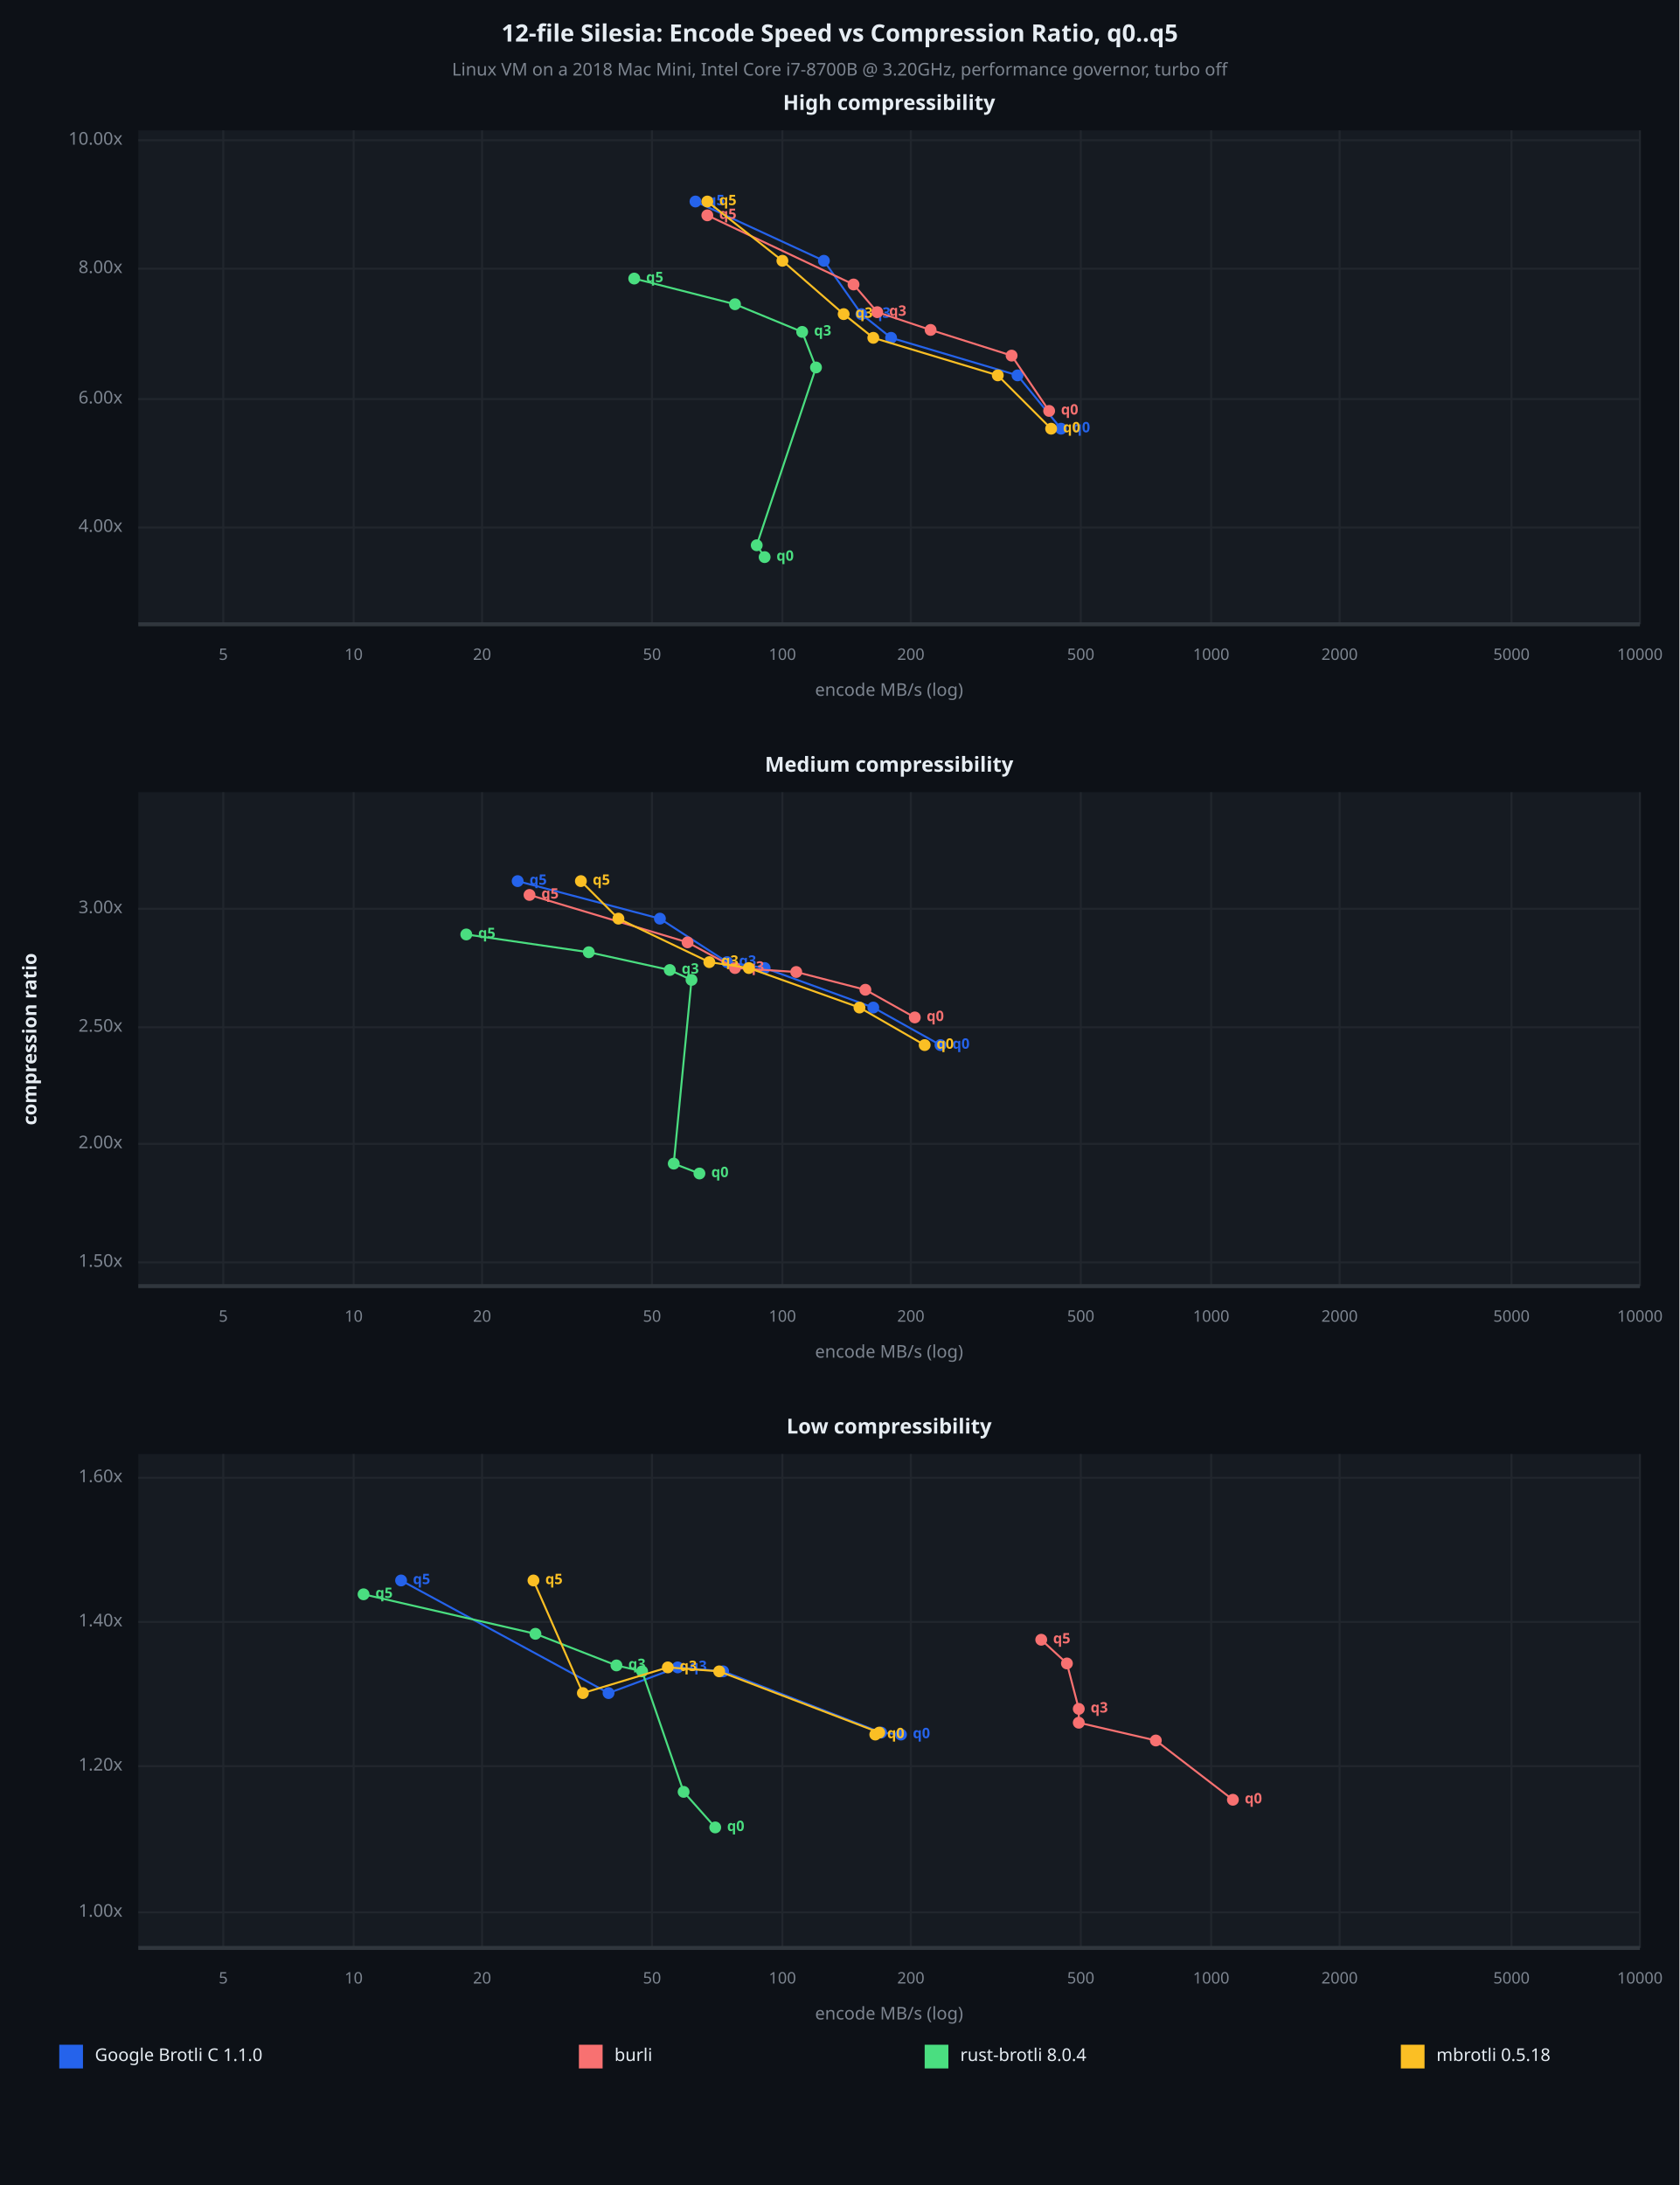
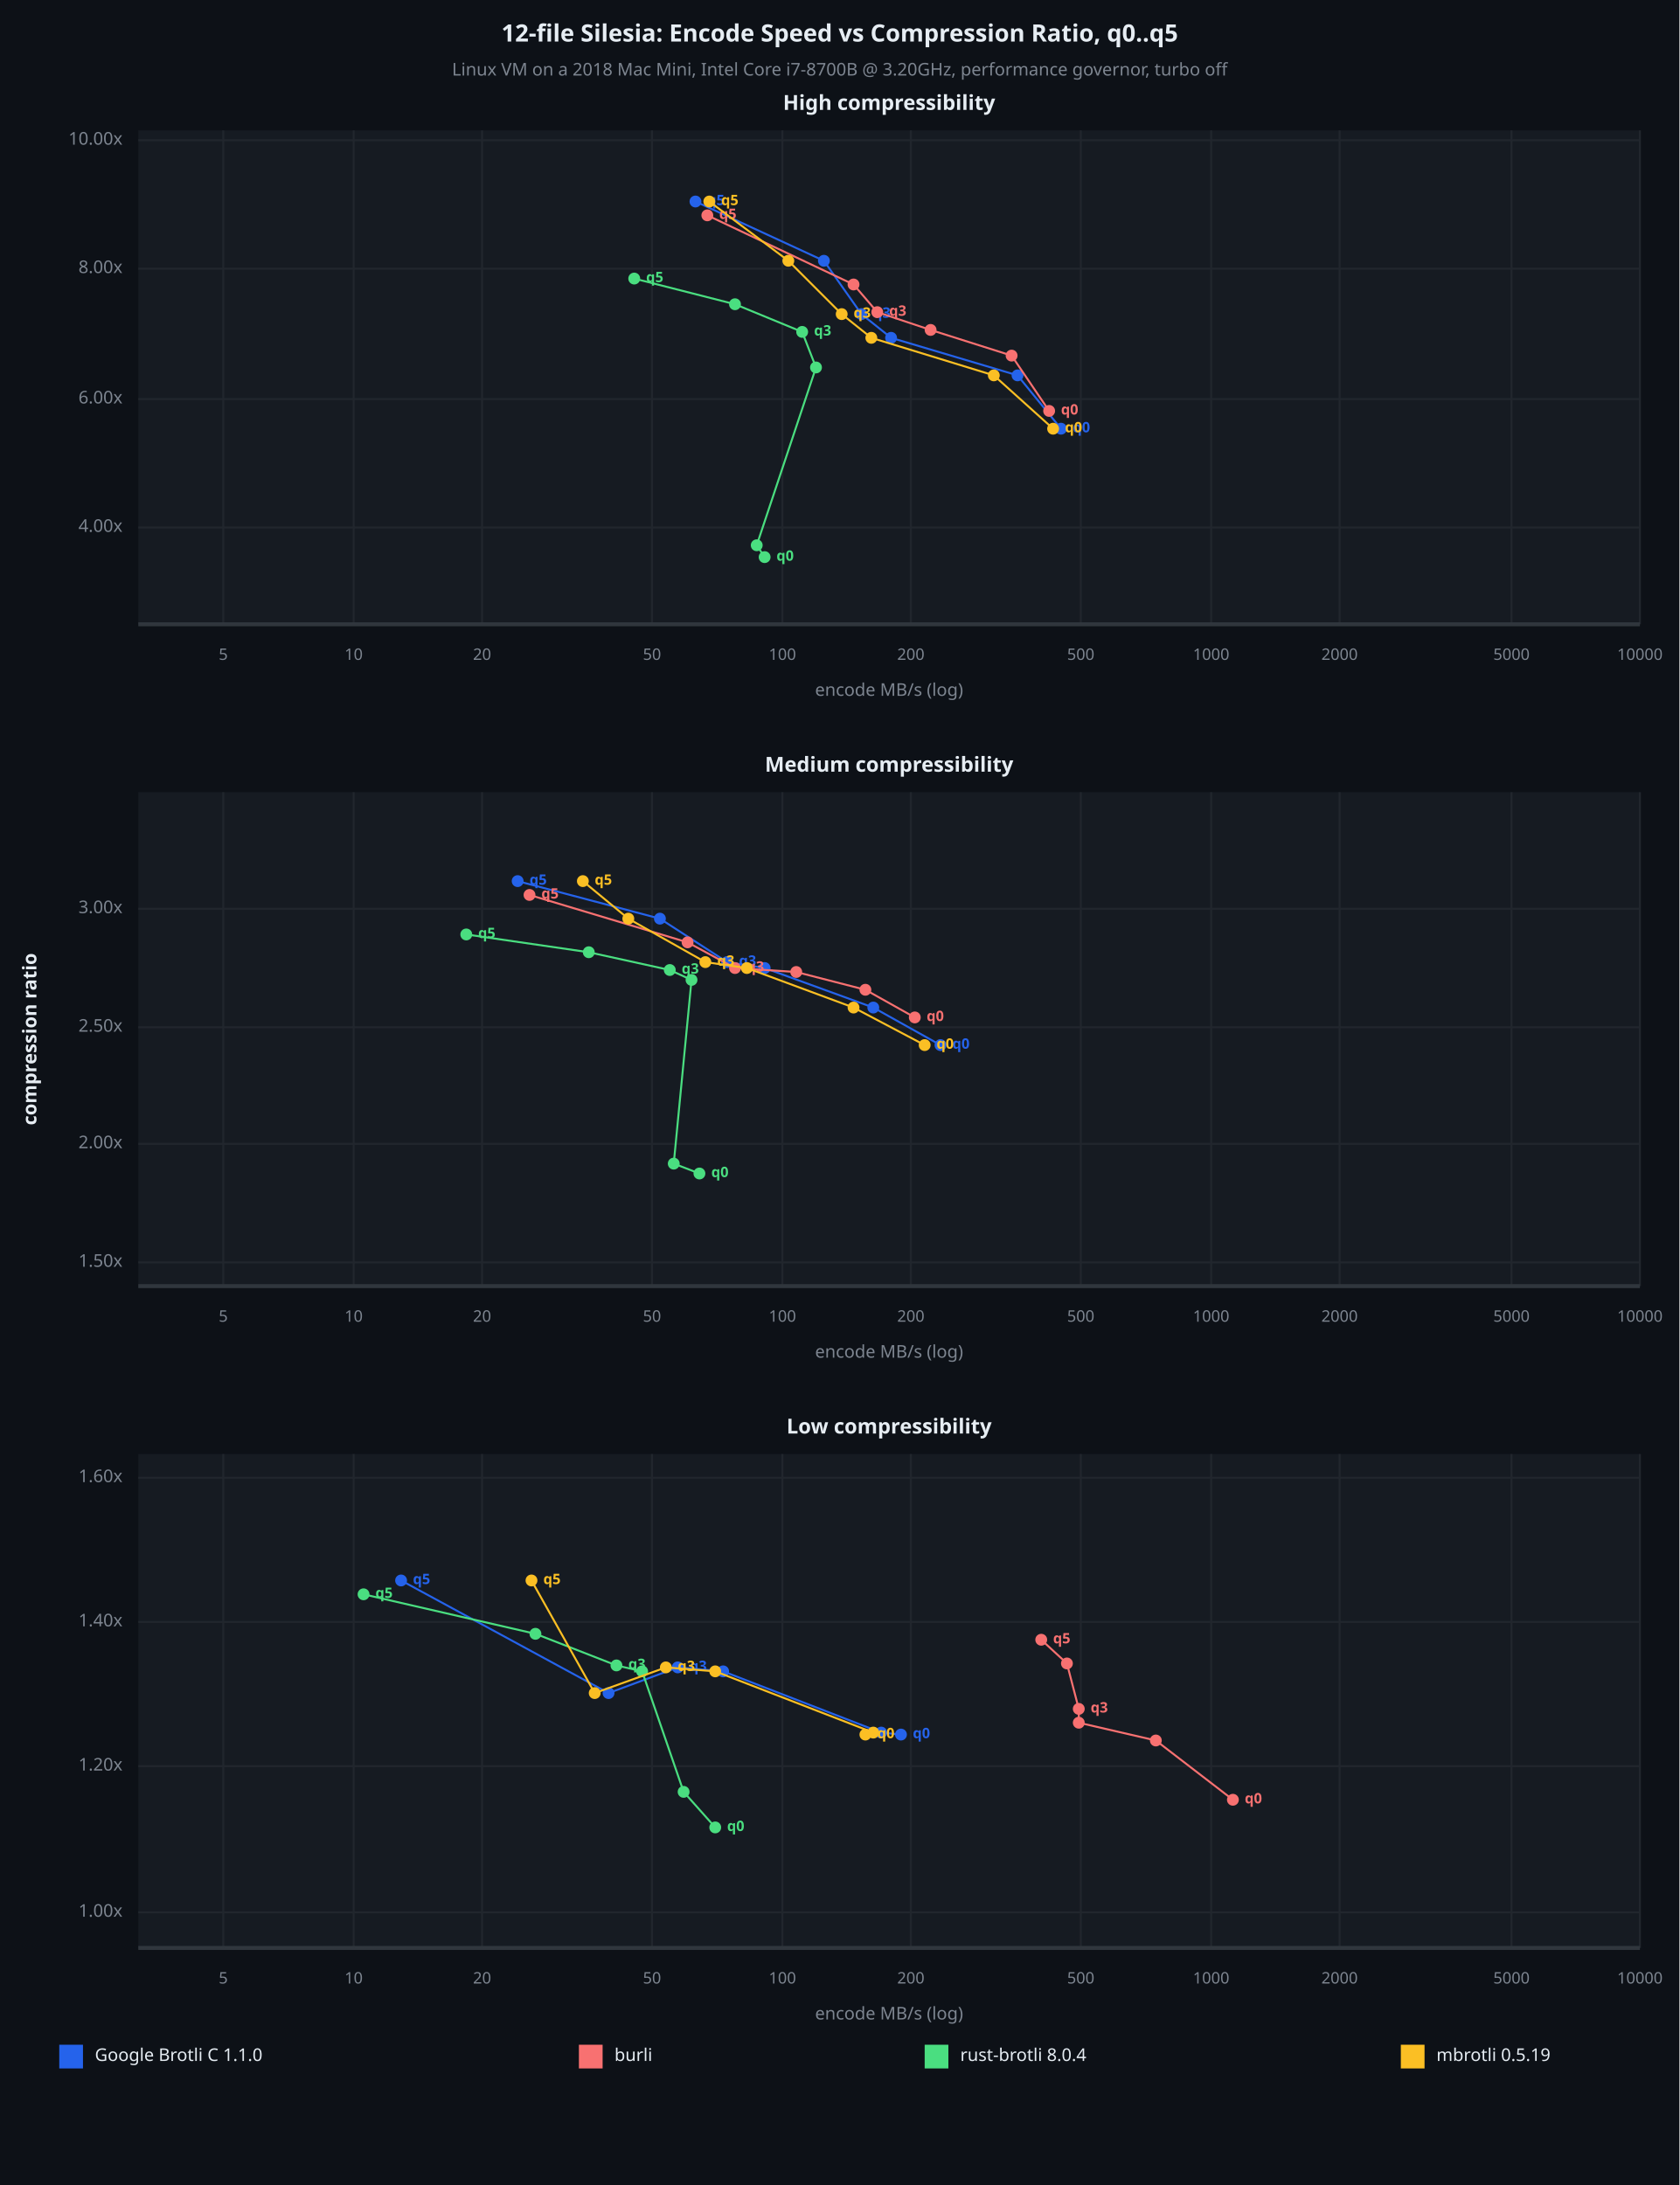
<svg xmlns="http://www.w3.org/2000/svg" viewBox="0 0 850 1106" font-family="system-ui, -apple-system, sans-serif">
  <rect x="0" y="0" width="850" height="1106" opacity="1" fill="#0D1117" stroke="none" />
  <text x="425" y="18" dy="0.5ex" text-anchor="middle" font-family="sans-serif" font-size="12.097" opacity="1" fill="#E6EDF3" font-weight="bold">
12-file Silesia: Encode Speed vs Compression Ratio, q0..q5
</text>
  <text x="425" y="36" dy="0.5ex" text-anchor="middle" font-family="sans-serif" font-size="8.871" opacity="1" fill="#7D8590">
Linux VM on a 2018 Mac Mini, Intel Core i7-8700B @ 3.20GHz, performance governor, turbo off
</text>
  <rect x="70" y="66" width="760" height="250" opacity="1" fill="#161B22" stroke="none" />
  <text x="450" y="53" dy="0.5ex" text-anchor="middle" font-family="sans-serif" font-size="10.484" opacity="1" fill="#E6EDF3" font-weight="bold">
High compressibility
</text>
  <polyline fill="none" opacity="1" stroke="#21262D" stroke-width="1" points="113,66 113,316 " />
  <text x="113" y="332" dy="0.5ex" text-anchor="middle" font-family="sans-serif" font-size="8.065" opacity="1" fill="#7D8590">
5
</text>
  <polyline fill="none" opacity="1" stroke="#21262D" stroke-width="1" points="179,66 179,316 " />
  <text x="179" y="332" dy="0.5ex" text-anchor="middle" font-family="sans-serif" font-size="8.065" opacity="1" fill="#7D8590">
10
</text>
  <polyline fill="none" opacity="1" stroke="#21262D" stroke-width="1" points="244,66 244,316 " />
  <text x="244" y="332" dy="0.5ex" text-anchor="middle" font-family="sans-serif" font-size="8.065" opacity="1" fill="#7D8590">
20
</text>
  <polyline fill="none" opacity="1" stroke="#21262D" stroke-width="1" points="330,66 330,316 " />
  <text x="330" y="332" dy="0.5ex" text-anchor="middle" font-family="sans-serif" font-size="8.065" opacity="1" fill="#7D8590">
50
</text>
  <polyline fill="none" opacity="1" stroke="#21262D" stroke-width="1" points="396,66 396,316 " />
  <text x="396" y="332" dy="0.5ex" text-anchor="middle" font-family="sans-serif" font-size="8.065" opacity="1" fill="#7D8590">
100
</text>
  <polyline fill="none" opacity="1" stroke="#21262D" stroke-width="1" points="461,66 461,316 " />
  <text x="461" y="332" dy="0.5ex" text-anchor="middle" font-family="sans-serif" font-size="8.065" opacity="1" fill="#7D8590">
200
</text>
  <polyline fill="none" opacity="1" stroke="#21262D" stroke-width="1" points="547,66 547,316 " />
  <text x="547" y="332" dy="0.5ex" text-anchor="middle" font-family="sans-serif" font-size="8.065" opacity="1" fill="#7D8590">
500
</text>
  <polyline fill="none" opacity="1" stroke="#21262D" stroke-width="1" points="613,66 613,316 " />
  <text x="613" y="332" dy="0.5ex" text-anchor="middle" font-family="sans-serif" font-size="8.065" opacity="1" fill="#7D8590">
1000
</text>
  <polyline fill="none" opacity="1" stroke="#21262D" stroke-width="1" points="678,66 678,316 " />
  <text x="678" y="332" dy="0.5ex" text-anchor="middle" font-family="sans-serif" font-size="8.065" opacity="1" fill="#7D8590">
2000
</text>
  <polyline fill="none" opacity="1" stroke="#21262D" stroke-width="1" points="765,66 765,316 " />
  <text x="765" y="332" dy="0.5ex" text-anchor="middle" font-family="sans-serif" font-size="8.065" opacity="1" fill="#7D8590">
5000
</text>
  <polyline fill="none" opacity="1" stroke="#21262D" stroke-width="1" points="830,66 830,316 " />
  <text x="830" y="332" dy="0.5ex" text-anchor="middle" font-family="sans-serif" font-size="8.065" opacity="1" fill="#7D8590">
10000
</text>
  <polyline fill="none" opacity="1" stroke="#21262D" stroke-width="1" points="70,267 830,267 " />
  <text x="62" y="267" dy="0.5ex" text-anchor="end" font-family="sans-serif" font-size="8.871" opacity="1" fill="#7D8590">
4.00x
</text>
  <polyline fill="none" opacity="1" stroke="#21262D" stroke-width="1" points="70,202 830,202 " />
  <text x="62" y="202" dy="0.5ex" text-anchor="end" font-family="sans-serif" font-size="8.871" opacity="1" fill="#7D8590">
6.00x
</text>
  <polyline fill="none" opacity="1" stroke="#21262D" stroke-width="1" points="70,136 830,136 " />
  <text x="62" y="136" dy="0.5ex" text-anchor="end" font-family="sans-serif" font-size="8.871" opacity="1" fill="#7D8590">
8.00x
</text>
  <polyline fill="none" opacity="1" stroke="#21262D" stroke-width="1" points="70,71 830,71 " />
  <text x="62" y="71" dy="0.5ex" text-anchor="end" font-family="sans-serif" font-size="8.871" opacity="1" fill="#7D8590">
10.00x
</text>
  <polyline fill="none" opacity="1" stroke="#30363D" stroke-width="2" points="70,316 830,316 " />
  <polyline fill="none" opacity="1" stroke="#2563EB" stroke-width="1" points="537,217 515,190 451,171 436,159 417,132 352,102 " />
  <circle cx="537" cy="217" r="3" opacity="1" fill="#2563EB" stroke="none" stroke-width="1" />
  <text x="543" y="217" dy="0.5ex" text-anchor="start" font-family="sans-serif" font-size="7.258" opacity="1" fill="#2563EB" font-weight="bold">
q0
</text>
  <circle cx="515" cy="190" r="3" opacity="1" fill="#2563EB" stroke="none" stroke-width="1" />
  <circle cx="451" cy="171" r="3" opacity="1" fill="#2563EB" stroke="none" stroke-width="1" />
  <circle cx="436" cy="159" r="3" opacity="1" fill="#2563EB" stroke="none" stroke-width="1" />
  <text x="442" y="159" dy="0.5ex" text-anchor="start" font-family="sans-serif" font-size="7.258" opacity="1" fill="#2563EB" font-weight="bold">
q3
</text>
  <circle cx="417" cy="132" r="3" opacity="1" fill="#2563EB" stroke="none" stroke-width="1" />
  <circle cx="352" cy="102" r="3" opacity="1" fill="#2563EB" stroke="none" stroke-width="1" />
  <text x="358" y="102" dy="0.5ex" text-anchor="start" font-family="sans-serif" font-size="7.258" opacity="1" fill="#2563EB" font-weight="bold">
q5
</text>
  <polyline fill="none" opacity="1" stroke="#F87171" stroke-width="1" points="531,208 512,180 471,167 444,158 432,144 358,109 " />
  <circle cx="531" cy="208" r="3" opacity="1" fill="#F87171" stroke="none" stroke-width="1" />
  <text x="537" y="208" dy="0.5ex" text-anchor="start" font-family="sans-serif" font-size="7.258" opacity="1" fill="#F87171" font-weight="bold">
q0
</text>
  <circle cx="512" cy="180" r="3" opacity="1" fill="#F87171" stroke="none" stroke-width="1" />
  <circle cx="471" cy="167" r="3" opacity="1" fill="#F87171" stroke="none" stroke-width="1" />
  <circle cx="444" cy="158" r="3" opacity="1" fill="#F87171" stroke="none" stroke-width="1" />
  <text x="450" y="158" dy="0.5ex" text-anchor="start" font-family="sans-serif" font-size="7.258" opacity="1" fill="#F87171" font-weight="bold">
q3
</text>
  <circle cx="432" cy="144" r="3" opacity="1" fill="#F87171" stroke="none" stroke-width="1" />
  <circle cx="358" cy="109" r="3" opacity="1" fill="#F87171" stroke="none" stroke-width="1" />
  <text x="364" y="109" dy="0.5ex" text-anchor="start" font-family="sans-serif" font-size="7.258" opacity="1" fill="#F87171" font-weight="bold">
q5
</text>
  <polyline fill="none" opacity="1" stroke="#4ADE80" stroke-width="1" points="387,282 383,276 413,186 406,168 372,154 321,141 " />
  <circle cx="387" cy="282" r="3" opacity="1" fill="#4ADE80" stroke="none" stroke-width="1" />
  <text x="393" y="282" dy="0.5ex" text-anchor="start" font-family="sans-serif" font-size="7.258" opacity="1" fill="#4ADE80" font-weight="bold">
q0
</text>
  <circle cx="383" cy="276" r="3" opacity="1" fill="#4ADE80" stroke="none" stroke-width="1" />
  <circle cx="413" cy="186" r="3" opacity="1" fill="#4ADE80" stroke="none" stroke-width="1" />
  <circle cx="406" cy="168" r="3" opacity="1" fill="#4ADE80" stroke="none" stroke-width="1" />
  <text x="412" y="168" dy="0.5ex" text-anchor="start" font-family="sans-serif" font-size="7.258" opacity="1" fill="#4ADE80" font-weight="bold">
q3
</text>
  <circle cx="372" cy="154" r="3" opacity="1" fill="#4ADE80" stroke="none" stroke-width="1" />
  <circle cx="321" cy="141" r="3" opacity="1" fill="#4ADE80" stroke="none" stroke-width="1" />
  <text x="327" y="141" dy="0.5ex" text-anchor="start" font-family="sans-serif" font-size="7.258" opacity="1" fill="#4ADE80" font-weight="bold">
q5
</text>
-   <polyline fill="none" opacity="1" stroke="#FBBF24" stroke-width="1" points="532,217 505,190 442,171 427,159 396,132 358,102 " />
-   <circle cx="532" cy="217" r="3" opacity="1" fill="#FBBF24" stroke="none" stroke-width="1" />
-   <text x="538" y="217" dy="0.5ex" text-anchor="start" font-family="sans-serif" font-size="7.258" opacity="1" fill="#FBBF24" font-weight="bold">
- q0
- </text>
-   <circle cx="505" cy="190" r="3" opacity="1" fill="#FBBF24" stroke="none" stroke-width="1" />
-   <circle cx="442" cy="171" r="3" opacity="1" fill="#FBBF24" stroke="none" stroke-width="1" />
-   <circle cx="427" cy="159" r="3" opacity="1" fill="#FBBF24" stroke="none" stroke-width="1" />
-   <text x="433" y="159" dy="0.5ex" text-anchor="start" font-family="sans-serif" font-size="7.258" opacity="1" fill="#FBBF24" font-weight="bold">
- q3
- </text>
-   <circle cx="396" cy="132" r="3" opacity="1" fill="#FBBF24" stroke="none" stroke-width="1" />
-   <circle cx="358" cy="102" r="3" opacity="1" fill="#FBBF24" stroke="none" stroke-width="1" />
-   <text x="364" y="102" dy="0.5ex" text-anchor="start" font-family="sans-serif" font-size="7.258" opacity="1" fill="#FBBF24" font-weight="bold">
+   <polyline fill="none" opacity="1" stroke="#FBBF24" stroke-width="1" points="533,217 503,190 441,171 426,159 399,132 359,102 " />
+   <circle cx="533" cy="217" r="3" opacity="1" fill="#FBBF24" stroke="none" stroke-width="1" />
+   <text x="539" y="217" dy="0.5ex" text-anchor="start" font-family="sans-serif" font-size="7.258" opacity="1" fill="#FBBF24" font-weight="bold">
+ q0
+ </text>
+   <circle cx="503" cy="190" r="3" opacity="1" fill="#FBBF24" stroke="none" stroke-width="1" />
+   <circle cx="441" cy="171" r="3" opacity="1" fill="#FBBF24" stroke="none" stroke-width="1" />
+   <circle cx="426" cy="159" r="3" opacity="1" fill="#FBBF24" stroke="none" stroke-width="1" />
+   <text x="432" y="159" dy="0.5ex" text-anchor="start" font-family="sans-serif" font-size="7.258" opacity="1" fill="#FBBF24" font-weight="bold">
+ q3
+ </text>
+   <circle cx="399" cy="132" r="3" opacity="1" fill="#FBBF24" stroke="none" stroke-width="1" />
+   <circle cx="359" cy="102" r="3" opacity="1" fill="#FBBF24" stroke="none" stroke-width="1" />
+   <text x="365" y="102" dy="0.5ex" text-anchor="start" font-family="sans-serif" font-size="7.258" opacity="1" fill="#FBBF24" font-weight="bold">
q5
</text>
  <text x="450" y="350" dy="0.5ex" text-anchor="middle" font-family="sans-serif" font-size="8.871" opacity="1" fill="#7D8590">
encode MB/s (log)
</text>
  <rect x="70" y="401" width="760" height="250" opacity="1" fill="#161B22" stroke="none" />
  <text x="450" y="388" dy="0.5ex" text-anchor="middle" font-family="sans-serif" font-size="10.484" opacity="1" fill="#E6EDF3" font-weight="bold">
Medium compressibility
</text>
  <polyline fill="none" opacity="1" stroke="#21262D" stroke-width="1" points="113,401 113,651 " />
  <text x="113" y="667" dy="0.5ex" text-anchor="middle" font-family="sans-serif" font-size="8.065" opacity="1" fill="#7D8590">
5
</text>
  <polyline fill="none" opacity="1" stroke="#21262D" stroke-width="1" points="179,401 179,651 " />
  <text x="179" y="667" dy="0.5ex" text-anchor="middle" font-family="sans-serif" font-size="8.065" opacity="1" fill="#7D8590">
10
</text>
  <polyline fill="none" opacity="1" stroke="#21262D" stroke-width="1" points="244,401 244,651 " />
  <text x="244" y="667" dy="0.5ex" text-anchor="middle" font-family="sans-serif" font-size="8.065" opacity="1" fill="#7D8590">
20
</text>
  <polyline fill="none" opacity="1" stroke="#21262D" stroke-width="1" points="330,401 330,651 " />
  <text x="330" y="667" dy="0.5ex" text-anchor="middle" font-family="sans-serif" font-size="8.065" opacity="1" fill="#7D8590">
50
</text>
  <polyline fill="none" opacity="1" stroke="#21262D" stroke-width="1" points="396,401 396,651 " />
  <text x="396" y="667" dy="0.5ex" text-anchor="middle" font-family="sans-serif" font-size="8.065" opacity="1" fill="#7D8590">
100
</text>
  <polyline fill="none" opacity="1" stroke="#21262D" stroke-width="1" points="461,401 461,651 " />
  <text x="461" y="667" dy="0.5ex" text-anchor="middle" font-family="sans-serif" font-size="8.065" opacity="1" fill="#7D8590">
200
</text>
  <polyline fill="none" opacity="1" stroke="#21262D" stroke-width="1" points="547,401 547,651 " />
  <text x="547" y="667" dy="0.5ex" text-anchor="middle" font-family="sans-serif" font-size="8.065" opacity="1" fill="#7D8590">
500
</text>
  <polyline fill="none" opacity="1" stroke="#21262D" stroke-width="1" points="613,401 613,651 " />
  <text x="613" y="667" dy="0.5ex" text-anchor="middle" font-family="sans-serif" font-size="8.065" opacity="1" fill="#7D8590">
1000
</text>
  <polyline fill="none" opacity="1" stroke="#21262D" stroke-width="1" points="678,401 678,651 " />
  <text x="678" y="667" dy="0.5ex" text-anchor="middle" font-family="sans-serif" font-size="8.065" opacity="1" fill="#7D8590">
2000
</text>
  <polyline fill="none" opacity="1" stroke="#21262D" stroke-width="1" points="765,401 765,651 " />
  <text x="765" y="667" dy="0.5ex" text-anchor="middle" font-family="sans-serif" font-size="8.065" opacity="1" fill="#7D8590">
5000
</text>
  <polyline fill="none" opacity="1" stroke="#21262D" stroke-width="1" points="830,401 830,651 " />
  <text x="830" y="667" dy="0.5ex" text-anchor="middle" font-family="sans-serif" font-size="8.065" opacity="1" fill="#7D8590">
10000
</text>
  <polyline fill="none" opacity="1" stroke="#21262D" stroke-width="1" points="70,639 830,639 " />
  <text x="62" y="639" dy="0.5ex" text-anchor="end" font-family="sans-serif" font-size="8.871" opacity="1" fill="#7D8590">
1.50x
</text>
  <polyline fill="none" opacity="1" stroke="#21262D" stroke-width="1" points="70,579 830,579 " />
  <text x="62" y="579" dy="0.5ex" text-anchor="end" font-family="sans-serif" font-size="8.871" opacity="1" fill="#7D8590">
2.00x
</text>
  <polyline fill="none" opacity="1" stroke="#21262D" stroke-width="1" points="70,520 830,520 " />
  <text x="62" y="520" dy="0.5ex" text-anchor="end" font-family="sans-serif" font-size="8.871" opacity="1" fill="#7D8590">
2.50x
</text>
  <polyline fill="none" opacity="1" stroke="#21262D" stroke-width="1" points="70,460 830,460 " />
  <text x="62" y="460" dy="0.5ex" text-anchor="end" font-family="sans-serif" font-size="8.871" opacity="1" fill="#7D8590">
3.00x
</text>
  <polyline fill="none" opacity="1" stroke="#30363D" stroke-width="2" points="70,651 830,651 " />
  <polyline fill="none" opacity="1" stroke="#2563EB" stroke-width="1" points="476,529 442,510 387,490 368,487 334,465 262,446 " />
  <circle cx="476" cy="529" r="3" opacity="1" fill="#2563EB" stroke="none" stroke-width="1" />
  <text x="482" y="529" dy="0.5ex" text-anchor="start" font-family="sans-serif" font-size="7.258" opacity="1" fill="#2563EB" font-weight="bold">
q0
</text>
  <circle cx="442" cy="510" r="3" opacity="1" fill="#2563EB" stroke="none" stroke-width="1" />
  <circle cx="387" cy="490" r="3" opacity="1" fill="#2563EB" stroke="none" stroke-width="1" />
  <circle cx="368" cy="487" r="3" opacity="1" fill="#2563EB" stroke="none" stroke-width="1" />
  <text x="374" y="487" dy="0.5ex" text-anchor="start" font-family="sans-serif" font-size="7.258" opacity="1" fill="#2563EB" font-weight="bold">
q3
</text>
  <circle cx="334" cy="465" r="3" opacity="1" fill="#2563EB" stroke="none" stroke-width="1" />
  <circle cx="262" cy="446" r="3" opacity="1" fill="#2563EB" stroke="none" stroke-width="1" />
  <text x="268" y="446" dy="0.5ex" text-anchor="start" font-family="sans-serif" font-size="7.258" opacity="1" fill="#2563EB" font-weight="bold">
q5
</text>
  <polyline fill="none" opacity="1" stroke="#F87171" stroke-width="1" points="463,515 438,501 403,492 372,490 348,477 268,453 " />
  <circle cx="463" cy="515" r="3" opacity="1" fill="#F87171" stroke="none" stroke-width="1" />
  <text x="469" y="515" dy="0.5ex" text-anchor="start" font-family="sans-serif" font-size="7.258" opacity="1" fill="#F87171" font-weight="bold">
q0
</text>
  <circle cx="438" cy="501" r="3" opacity="1" fill="#F87171" stroke="none" stroke-width="1" />
  <circle cx="403" cy="492" r="3" opacity="1" fill="#F87171" stroke="none" stroke-width="1" />
  <circle cx="372" cy="490" r="3" opacity="1" fill="#F87171" stroke="none" stroke-width="1" />
  <text x="378" y="490" dy="0.5ex" text-anchor="start" font-family="sans-serif" font-size="7.258" opacity="1" fill="#F87171" font-weight="bold">
q3
</text>
  <circle cx="348" cy="477" r="3" opacity="1" fill="#F87171" stroke="none" stroke-width="1" />
  <circle cx="268" cy="453" r="3" opacity="1" fill="#F87171" stroke="none" stroke-width="1" />
  <text x="274" y="453" dy="0.5ex" text-anchor="start" font-family="sans-serif" font-size="7.258" opacity="1" fill="#F87171" font-weight="bold">
q5
</text>
  <polyline fill="none" opacity="1" stroke="#4ADE80" stroke-width="1" points="354,594 341,589 350,496 339,491 298,482 236,473 " />
  <circle cx="354" cy="594" r="3" opacity="1" fill="#4ADE80" stroke="none" stroke-width="1" />
  <text x="360" y="594" dy="0.5ex" text-anchor="start" font-family="sans-serif" font-size="7.258" opacity="1" fill="#4ADE80" font-weight="bold">
q0
</text>
  <circle cx="341" cy="589" r="3" opacity="1" fill="#4ADE80" stroke="none" stroke-width="1" />
  <circle cx="350" cy="496" r="3" opacity="1" fill="#4ADE80" stroke="none" stroke-width="1" />
  <circle cx="339" cy="491" r="3" opacity="1" fill="#4ADE80" stroke="none" stroke-width="1" />
  <text x="345" y="491" dy="0.5ex" text-anchor="start" font-family="sans-serif" font-size="7.258" opacity="1" fill="#4ADE80" font-weight="bold">
q3
</text>
  <circle cx="298" cy="482" r="3" opacity="1" fill="#4ADE80" stroke="none" stroke-width="1" />
  <circle cx="236" cy="473" r="3" opacity="1" fill="#4ADE80" stroke="none" stroke-width="1" />
  <text x="242" y="473" dy="0.5ex" text-anchor="start" font-family="sans-serif" font-size="7.258" opacity="1" fill="#4ADE80" font-weight="bold">
q5
</text>
-   <polyline fill="none" opacity="1" stroke="#FBBF24" stroke-width="1" points="468,529 435,510 379,490 359,487 313,465 294,446 " />
+   <polyline fill="none" opacity="1" stroke="#FBBF24" stroke-width="1" points="468,529 432,510 378,490 357,487 318,465 295,446 " />
  <circle cx="468" cy="529" r="3" opacity="1" fill="#FBBF24" stroke="none" stroke-width="1" />
  <text x="474" y="529" dy="0.5ex" text-anchor="start" font-family="sans-serif" font-size="7.258" opacity="1" fill="#FBBF24" font-weight="bold">
q0
</text>
-   <circle cx="435" cy="510" r="3" opacity="1" fill="#FBBF24" stroke="none" stroke-width="1" />
-   <circle cx="379" cy="490" r="3" opacity="1" fill="#FBBF24" stroke="none" stroke-width="1" />
-   <circle cx="359" cy="487" r="3" opacity="1" fill="#FBBF24" stroke="none" stroke-width="1" />
-   <text x="365" y="487" dy="0.5ex" text-anchor="start" font-family="sans-serif" font-size="7.258" opacity="1" fill="#FBBF24" font-weight="bold">
- q3
- </text>
-   <circle cx="313" cy="465" r="3" opacity="1" fill="#FBBF24" stroke="none" stroke-width="1" />
-   <circle cx="294" cy="446" r="3" opacity="1" fill="#FBBF24" stroke="none" stroke-width="1" />
-   <text x="300" y="446" dy="0.5ex" text-anchor="start" font-family="sans-serif" font-size="7.258" opacity="1" fill="#FBBF24" font-weight="bold">
+   <circle cx="432" cy="510" r="3" opacity="1" fill="#FBBF24" stroke="none" stroke-width="1" />
+   <circle cx="378" cy="490" r="3" opacity="1" fill="#FBBF24" stroke="none" stroke-width="1" />
+   <circle cx="357" cy="487" r="3" opacity="1" fill="#FBBF24" stroke="none" stroke-width="1" />
+   <text x="363" y="487" dy="0.5ex" text-anchor="start" font-family="sans-serif" font-size="7.258" opacity="1" fill="#FBBF24" font-weight="bold">
+ q3
+ </text>
+   <circle cx="318" cy="465" r="3" opacity="1" fill="#FBBF24" stroke="none" stroke-width="1" />
+   <circle cx="295" cy="446" r="3" opacity="1" fill="#FBBF24" stroke="none" stroke-width="1" />
+   <text x="301" y="446" dy="0.5ex" text-anchor="start" font-family="sans-serif" font-size="7.258" opacity="1" fill="#FBBF24" font-weight="bold">
q5
</text>
  <text x="450" y="685" dy="0.5ex" text-anchor="middle" font-family="sans-serif" font-size="8.871" opacity="1" fill="#7D8590">
encode MB/s (log)
</text>
  <rect x="70" y="736" width="760" height="250" opacity="1" fill="#161B22" stroke="none" />
  <text x="450" y="723" dy="0.5ex" text-anchor="middle" font-family="sans-serif" font-size="10.484" opacity="1" fill="#E6EDF3" font-weight="bold">
Low compressibility
</text>
  <polyline fill="none" opacity="1" stroke="#21262D" stroke-width="1" points="113,736 113,986 " />
  <text x="113" y="1002" dy="0.5ex" text-anchor="middle" font-family="sans-serif" font-size="8.065" opacity="1" fill="#7D8590">
5
</text>
  <polyline fill="none" opacity="1" stroke="#21262D" stroke-width="1" points="179,736 179,986 " />
  <text x="179" y="1002" dy="0.5ex" text-anchor="middle" font-family="sans-serif" font-size="8.065" opacity="1" fill="#7D8590">
10
</text>
  <polyline fill="none" opacity="1" stroke="#21262D" stroke-width="1" points="244,736 244,986 " />
  <text x="244" y="1002" dy="0.5ex" text-anchor="middle" font-family="sans-serif" font-size="8.065" opacity="1" fill="#7D8590">
20
</text>
  <polyline fill="none" opacity="1" stroke="#21262D" stroke-width="1" points="330,736 330,986 " />
  <text x="330" y="1002" dy="0.5ex" text-anchor="middle" font-family="sans-serif" font-size="8.065" opacity="1" fill="#7D8590">
50
</text>
  <polyline fill="none" opacity="1" stroke="#21262D" stroke-width="1" points="396,736 396,986 " />
  <text x="396" y="1002" dy="0.5ex" text-anchor="middle" font-family="sans-serif" font-size="8.065" opacity="1" fill="#7D8590">
100
</text>
  <polyline fill="none" opacity="1" stroke="#21262D" stroke-width="1" points="461,736 461,986 " />
  <text x="461" y="1002" dy="0.5ex" text-anchor="middle" font-family="sans-serif" font-size="8.065" opacity="1" fill="#7D8590">
200
</text>
  <polyline fill="none" opacity="1" stroke="#21262D" stroke-width="1" points="547,736 547,986 " />
  <text x="547" y="1002" dy="0.5ex" text-anchor="middle" font-family="sans-serif" font-size="8.065" opacity="1" fill="#7D8590">
500
</text>
  <polyline fill="none" opacity="1" stroke="#21262D" stroke-width="1" points="613,736 613,986 " />
  <text x="613" y="1002" dy="0.5ex" text-anchor="middle" font-family="sans-serif" font-size="8.065" opacity="1" fill="#7D8590">
1000
</text>
  <polyline fill="none" opacity="1" stroke="#21262D" stroke-width="1" points="678,736 678,986 " />
  <text x="678" y="1002" dy="0.5ex" text-anchor="middle" font-family="sans-serif" font-size="8.065" opacity="1" fill="#7D8590">
2000
</text>
  <polyline fill="none" opacity="1" stroke="#21262D" stroke-width="1" points="765,736 765,986 " />
  <text x="765" y="1002" dy="0.5ex" text-anchor="middle" font-family="sans-serif" font-size="8.065" opacity="1" fill="#7D8590">
5000
</text>
  <polyline fill="none" opacity="1" stroke="#21262D" stroke-width="1" points="830,736 830,986 " />
  <text x="830" y="1002" dy="0.5ex" text-anchor="middle" font-family="sans-serif" font-size="8.065" opacity="1" fill="#7D8590">
10000
</text>
  <polyline fill="none" opacity="1" stroke="#21262D" stroke-width="1" points="70,968 830,968 " />
  <text x="62" y="968" dy="0.5ex" text-anchor="end" font-family="sans-serif" font-size="8.871" opacity="1" fill="#7D8590">
1.00x
</text>
  <polyline fill="none" opacity="1" stroke="#21262D" stroke-width="1" points="70,894 830,894 " />
  <text x="62" y="894" dy="0.5ex" text-anchor="end" font-family="sans-serif" font-size="8.871" opacity="1" fill="#7D8590">
1.20x
</text>
  <polyline fill="none" opacity="1" stroke="#21262D" stroke-width="1" points="70,821 830,821 " />
  <text x="62" y="821" dy="0.5ex" text-anchor="end" font-family="sans-serif" font-size="8.871" opacity="1" fill="#7D8590">
1.40x
</text>
  <polyline fill="none" opacity="1" stroke="#21262D" stroke-width="1" points="70,748 830,748 " />
  <text x="62" y="748" dy="0.5ex" text-anchor="end" font-family="sans-serif" font-size="8.871" opacity="1" fill="#7D8590">
1.60x
</text>
  <polyline fill="none" opacity="1" stroke="#30363D" stroke-width="2" points="70,986 830,986 " />
  <polyline fill="none" opacity="1" stroke="#2563EB" stroke-width="1" points="456,878 446,877 366,846 343,844 308,857 203,800 " />
  <circle cx="456" cy="878" r="3" opacity="1" fill="#2563EB" stroke="none" stroke-width="1" />
  <text x="462" y="878" dy="0.5ex" text-anchor="start" font-family="sans-serif" font-size="7.258" opacity="1" fill="#2563EB" font-weight="bold">
q0
</text>
  <circle cx="446" cy="877" r="3" opacity="1" fill="#2563EB" stroke="none" stroke-width="1" />
  <circle cx="366" cy="846" r="3" opacity="1" fill="#2563EB" stroke="none" stroke-width="1" />
  <circle cx="343" cy="844" r="3" opacity="1" fill="#2563EB" stroke="none" stroke-width="1" />
  <text x="349" y="844" dy="0.5ex" text-anchor="start" font-family="sans-serif" font-size="7.258" opacity="1" fill="#2563EB" font-weight="bold">
q3
</text>
  <circle cx="308" cy="857" r="3" opacity="1" fill="#2563EB" stroke="none" stroke-width="1" />
  <circle cx="203" cy="800" r="3" opacity="1" fill="#2563EB" stroke="none" stroke-width="1" />
  <text x="209" y="800" dy="0.5ex" text-anchor="start" font-family="sans-serif" font-size="7.258" opacity="1" fill="#2563EB" font-weight="bold">
q5
</text>
  <polyline fill="none" opacity="1" stroke="#F87171" stroke-width="1" points="624,911 585,881 546,872 546,865 540,842 527,830 " />
  <circle cx="624" cy="911" r="3" opacity="1" fill="#F87171" stroke="none" stroke-width="1" />
  <text x="630" y="911" dy="0.5ex" text-anchor="start" font-family="sans-serif" font-size="7.258" opacity="1" fill="#F87171" font-weight="bold">
q0
</text>
  <circle cx="585" cy="881" r="3" opacity="1" fill="#F87171" stroke="none" stroke-width="1" />
  <circle cx="546" cy="872" r="3" opacity="1" fill="#F87171" stroke="none" stroke-width="1" />
  <circle cx="546" cy="865" r="3" opacity="1" fill="#F87171" stroke="none" stroke-width="1" />
  <text x="552" y="865" dy="0.5ex" text-anchor="start" font-family="sans-serif" font-size="7.258" opacity="1" fill="#F87171" font-weight="bold">
q3
</text>
  <circle cx="540" cy="842" r="3" opacity="1" fill="#F87171" stroke="none" stroke-width="1" />
  <circle cx="527" cy="830" r="3" opacity="1" fill="#F87171" stroke="none" stroke-width="1" />
  <text x="533" y="830" dy="0.5ex" text-anchor="start" font-family="sans-serif" font-size="7.258" opacity="1" fill="#F87171" font-weight="bold">
q5
</text>
  <polyline fill="none" opacity="1" stroke="#4ADE80" stroke-width="1" points="362,925 346,907 325,846 312,843 271,827 184,807 " />
  <circle cx="362" cy="925" r="3" opacity="1" fill="#4ADE80" stroke="none" stroke-width="1" />
  <text x="368" y="925" dy="0.5ex" text-anchor="start" font-family="sans-serif" font-size="7.258" opacity="1" fill="#4ADE80" font-weight="bold">
q0
</text>
  <circle cx="346" cy="907" r="3" opacity="1" fill="#4ADE80" stroke="none" stroke-width="1" />
  <circle cx="325" cy="846" r="3" opacity="1" fill="#4ADE80" stroke="none" stroke-width="1" />
  <circle cx="312" cy="843" r="3" opacity="1" fill="#4ADE80" stroke="none" stroke-width="1" />
  <text x="318" y="843" dy="0.5ex" text-anchor="start" font-family="sans-serif" font-size="7.258" opacity="1" fill="#4ADE80" font-weight="bold">
q3
</text>
  <circle cx="271" cy="827" r="3" opacity="1" fill="#4ADE80" stroke="none" stroke-width="1" />
  <circle cx="184" cy="807" r="3" opacity="1" fill="#4ADE80" stroke="none" stroke-width="1" />
  <text x="190" y="807" dy="0.5ex" text-anchor="start" font-family="sans-serif" font-size="7.258" opacity="1" fill="#4ADE80" font-weight="bold">
q5
</text>
-   <polyline fill="none" opacity="1" stroke="#FBBF24" stroke-width="1" points="443,878 445,877 364,846 338,844 295,857 270,800 " />
-   <circle cx="443" cy="878" r="3" opacity="1" fill="#FBBF24" stroke="none" stroke-width="1" />
-   <text x="449" y="878" dy="0.5ex" text-anchor="start" font-family="sans-serif" font-size="7.258" opacity="1" fill="#FBBF24" font-weight="bold">
- q0
- </text>
-   <circle cx="445" cy="877" r="3" opacity="1" fill="#FBBF24" stroke="none" stroke-width="1" />
-   <circle cx="364" cy="846" r="3" opacity="1" fill="#FBBF24" stroke="none" stroke-width="1" />
-   <circle cx="338" cy="844" r="3" opacity="1" fill="#FBBF24" stroke="none" stroke-width="1" />
-   <text x="344" y="844" dy="0.5ex" text-anchor="start" font-family="sans-serif" font-size="7.258" opacity="1" fill="#FBBF24" font-weight="bold">
- q3
- </text>
-   <circle cx="295" cy="857" r="3" opacity="1" fill="#FBBF24" stroke="none" stroke-width="1" />
-   <circle cx="270" cy="800" r="3" opacity="1" fill="#FBBF24" stroke="none" stroke-width="1" />
-   <text x="276" y="800" dy="0.5ex" text-anchor="start" font-family="sans-serif" font-size="7.258" opacity="1" fill="#FBBF24" font-weight="bold">
+   <polyline fill="none" opacity="1" stroke="#FBBF24" stroke-width="1" points="438,878 442,877 362,846 337,844 301,857 269,800 " />
+   <circle cx="438" cy="878" r="3" opacity="1" fill="#FBBF24" stroke="none" stroke-width="1" />
+   <text x="444" y="878" dy="0.5ex" text-anchor="start" font-family="sans-serif" font-size="7.258" opacity="1" fill="#FBBF24" font-weight="bold">
+ q0
+ </text>
+   <circle cx="442" cy="877" r="3" opacity="1" fill="#FBBF24" stroke="none" stroke-width="1" />
+   <circle cx="362" cy="846" r="3" opacity="1" fill="#FBBF24" stroke="none" stroke-width="1" />
+   <circle cx="337" cy="844" r="3" opacity="1" fill="#FBBF24" stroke="none" stroke-width="1" />
+   <text x="343" y="844" dy="0.5ex" text-anchor="start" font-family="sans-serif" font-size="7.258" opacity="1" fill="#FBBF24" font-weight="bold">
+ q3
+ </text>
+   <circle cx="301" cy="857" r="3" opacity="1" fill="#FBBF24" stroke="none" stroke-width="1" />
+   <circle cx="269" cy="800" r="3" opacity="1" fill="#FBBF24" stroke="none" stroke-width="1" />
+   <text x="275" y="800" dy="0.5ex" text-anchor="start" font-family="sans-serif" font-size="7.258" opacity="1" fill="#FBBF24" font-weight="bold">
q5
</text>
  <text x="450" y="1020" dy="0.5ex" text-anchor="middle" font-family="sans-serif" font-size="8.871" opacity="1" fill="#7D8590">
encode MB/s (log)
</text>
  <text x="16" y="526" dy="0.5ex" text-anchor="middle" font-family="sans-serif" font-size="9.677" opacity="1" fill="#E6EDF3" font-weight="bold" transform="rotate(270, 16, 526)">
compression ratio
</text>
  <rect x="30" y="1035" width="12" height="12" opacity="1" fill="#2563EB" stroke="none" />
  <text x="48" y="1041" dy="0.5ex" text-anchor="start" font-family="sans-serif" font-size="8.871" opacity="1" fill="#E6EDF3">
Google Brotli C 1.1.0
</text>
  <rect x="293" y="1035" width="12" height="12" opacity="1" fill="#F87171" stroke="none" />
  <text x="311" y="1041" dy="0.5ex" text-anchor="start" font-family="sans-serif" font-size="8.871" opacity="1" fill="#E6EDF3">
burli
</text>
  <rect x="468" y="1035" width="12" height="12" opacity="1" fill="#4ADE80" stroke="none" />
  <text x="486" y="1041" dy="0.5ex" text-anchor="start" font-family="sans-serif" font-size="8.871" opacity="1" fill="#E6EDF3">
rust-brotli 8.0.4
</text>
  <rect x="709" y="1035" width="12" height="12" opacity="1" fill="#FBBF24" stroke="none" />
  <text x="727" y="1041" dy="0.5ex" text-anchor="start" font-family="sans-serif" font-size="8.871" opacity="1" fill="#E6EDF3">
- mbrotli 0.5.18
+ mbrotli 0.5.19
</text>
</svg>
